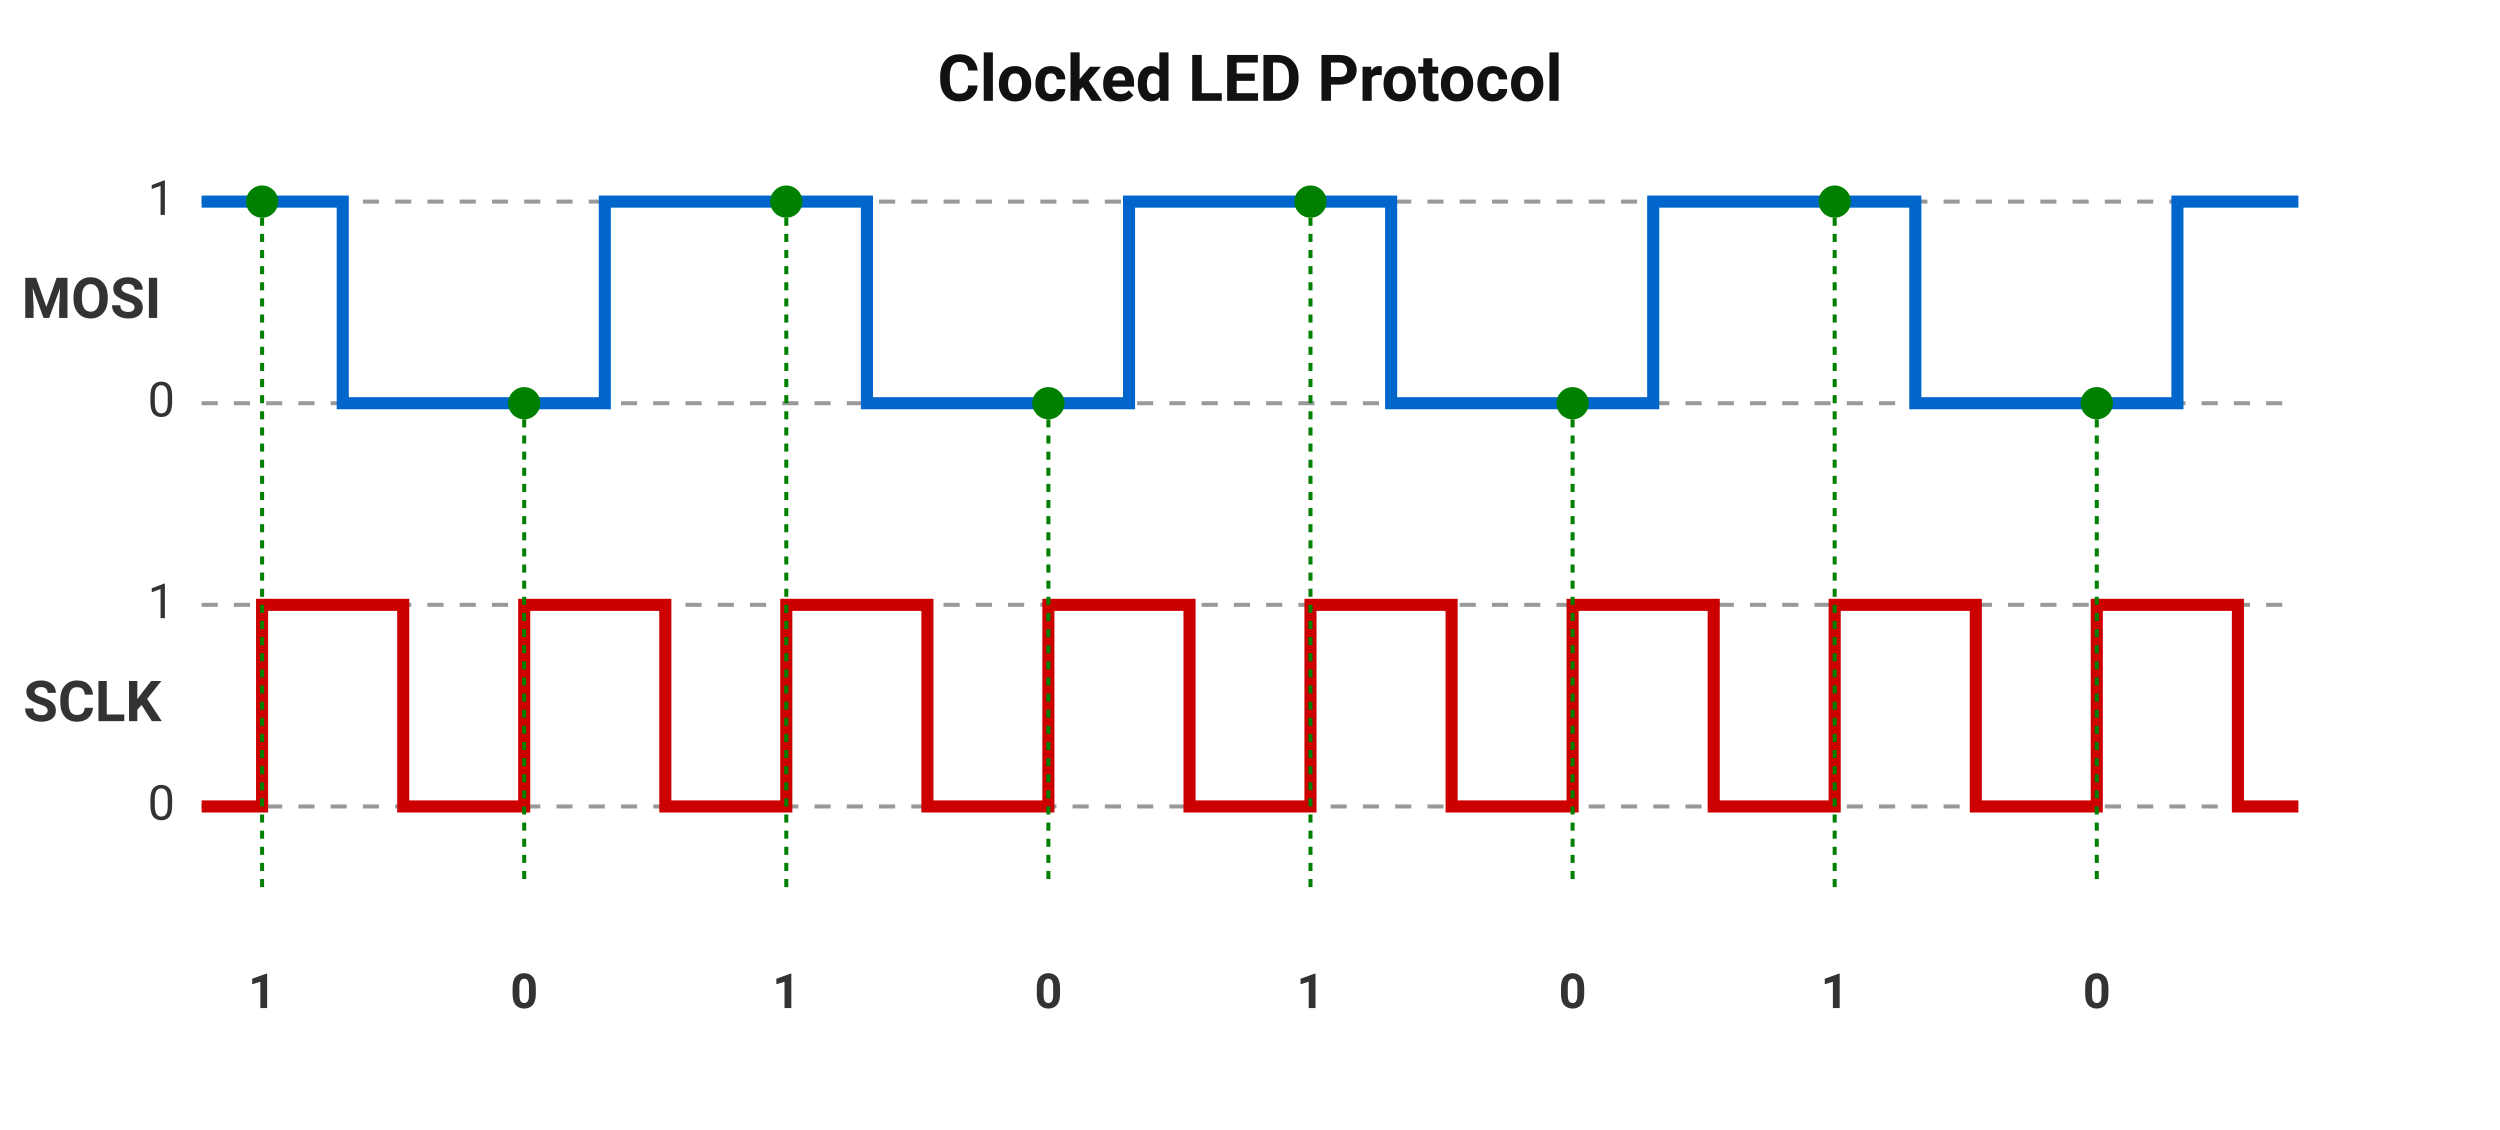
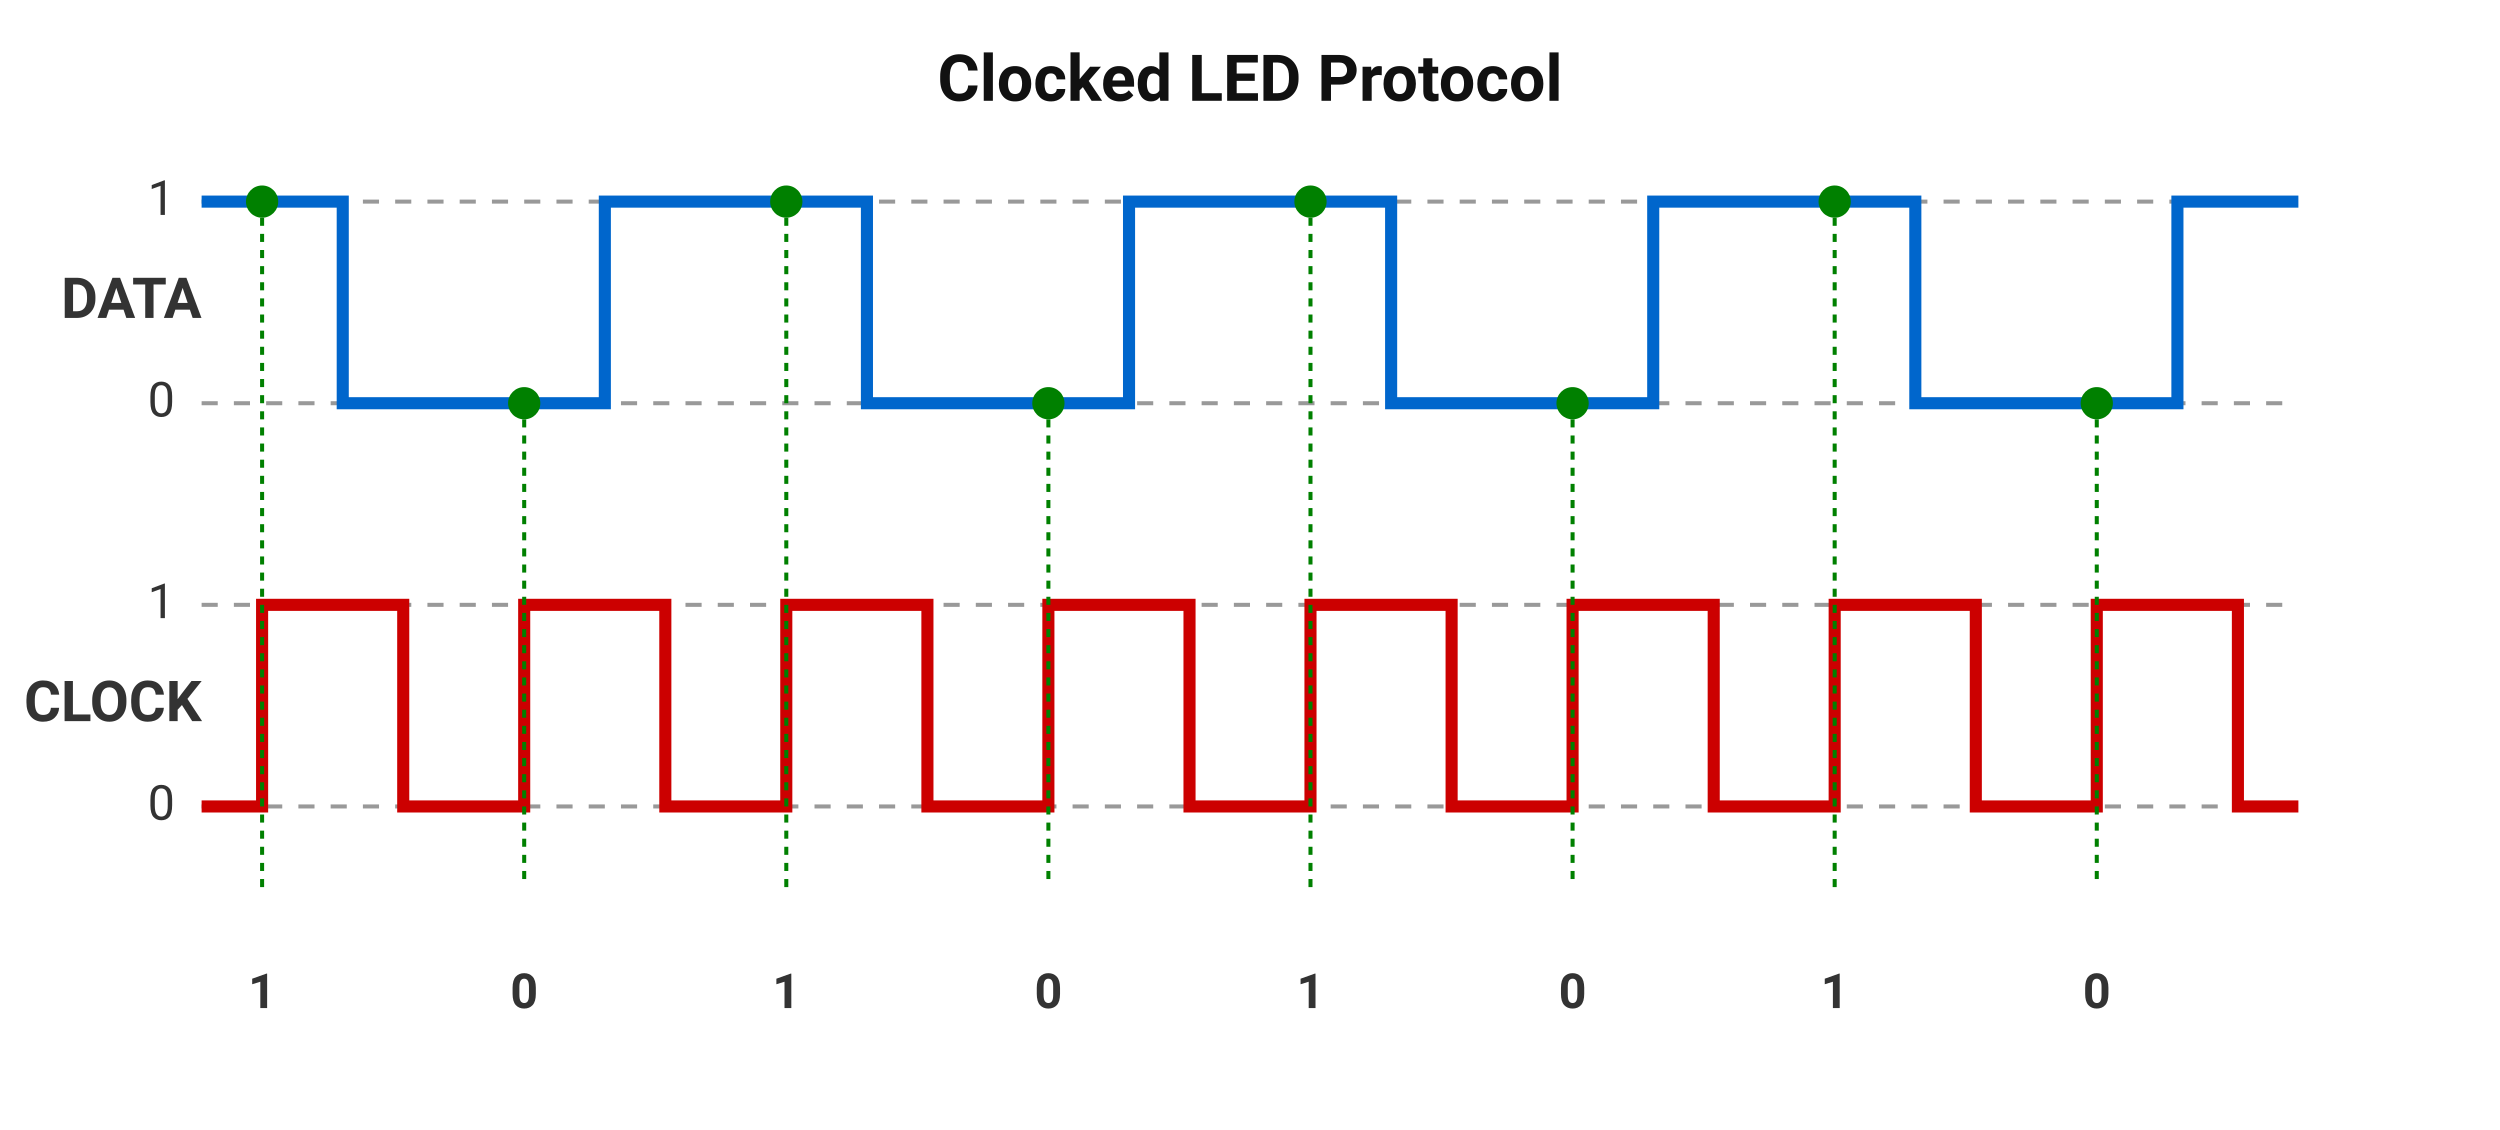
<svg xmlns="http://www.w3.org/2000/svg" width="100%" height="100%" viewBox="0 0 620 280" preserveAspectRatio="xMidYMid meet">
  <style>
    .title-text {
      font-family: -apple-system, system-ui, BlinkMacSystemFont, Roboto, Arial, sans-serif;
      font-size: 16px;
      text-anchor: middle;
      font-weight: bold;
      fill: #111;
    }
    .signal-line {
      stroke: #0066cc;
      stroke-width: 3;
      fill: none;
    }
    .clock-line {
      stroke: #cc0000;
      stroke-width: 3;
      fill: none;
    }
    .axis-line {
      stroke: #999;
      stroke-width: 1;
      stroke-dasharray: 4 4;
    }
    .signal-text {
      font-family: -apple-system, system-ui, BlinkMacSystemFont, Roboto, Arial, sans-serif;
      font-size: 14px;
      font-weight: bold;
+       text-anchor: end;
      dominant-baseline: middle;
      fill: #333;
    }
    .level-text {
      font-family: -apple-system, system-ui, BlinkMacSystemFont, Roboto, Arial, sans-serif;
      font-size: 12px;
      text-anchor: middle;
      dominant-baseline: middle;
      fill: #333;
    }
    .bit-text {
      font-family: -apple-system, system-ui, BlinkMacSystemFont, Roboto, Arial, sans-serif;
      font-size: 12px;
      text-anchor: middle;
      font-weight: bold;
      fill: #333;
    }
    .sample-point {
      fill: green;
      stroke: none;
    }
    .sample-line {
      stroke: green;
      stroke-width: 1;
      stroke-dasharray: 2 2;
    }
  </style>
  <text x="310" y="25" class="title-text">Clocked LED Protocol</text>
-   <text x="40" y="75" class="signal-text" text-anchor="end">MOSI</text>
-   <text x="40" y="175" class="signal-text" text-anchor="end">SCLK</text>
+   <text x="50" y="75" class="signal-text">DATA</text>
+   <text x="50" y="175" class="signal-text">CLOCK</text>
  <line x1="50" y1="50" x2="570" y2="50" class="axis-line" />
  <line x1="50" y1="100" x2="570" y2="100" class="axis-line" />
  <line x1="50" y1="150" x2="570" y2="150" class="axis-line" />
  <line x1="50" y1="200" x2="570" y2="200" class="axis-line" />
  <text x="40" y="50" class="level-text" text-anchor="end">1</text>
  <text x="40" y="100" class="level-text" text-anchor="end">0</text>
  <text x="40" y="150" class="level-text" text-anchor="end">1</text>
  <text x="40" y="200" class="level-text" text-anchor="end">0</text>
  <path d="M 50,50            H 85 V 100 H 150 V 50 H 215 V 100 H 280 V 50 H 345 V 100 H 410 V 50 H 475 V 100 H 540 V 50 H 570" class="signal-line" />
  <path d="M 50,200            H 65 V 150 H 100 V 200 H 130 V 150 H 165 V 200 H 195 V 150 H 230 V 200            H 260 V 150 H 295 V 200 H 325 V 150 H 360 V 200 H 390 V 150 H 425 V 200            H 455 V 150 H 490 V 200 H 520 V 150 H 555 V 200 H 570" class="clock-line" />
  <text x="65" y="250" class="bit-text">1</text>
  <text x="130" y="250" class="bit-text">0</text>
  <text x="195" y="250" class="bit-text">1</text>
  <text x="260" y="250" class="bit-text">0</text>
  <text x="325" y="250" class="bit-text">1</text>
  <text x="390" y="250" class="bit-text">0</text>
  <text x="455" y="250" class="bit-text">1</text>
  <text x="520" y="250" class="bit-text">0</text>
  <circle cx="65" cy="50" r="4" class="sample-point" />
  <circle cx="130" cy="100" r="4" class="sample-point" />
  <circle cx="195" cy="50" r="4" class="sample-point" />
  <circle cx="260" cy="100" r="4" class="sample-point" />
  <circle cx="325" cy="50" r="4" class="sample-point" />
  <circle cx="390" cy="100" r="4" class="sample-point" />
  <circle cx="455" cy="50" r="4" class="sample-point" />
  <circle cx="520" cy="100" r="4" class="sample-point" />
  <line x1="65" y1="50" x2="65" y2="220" class="sample-line" />
  <line x1="130" y1="100" x2="130" y2="220" class="sample-line" />
  <line x1="195" y1="50" x2="195" y2="220" class="sample-line" />
  <line x1="260" y1="100" x2="260" y2="220" class="sample-line" />
  <line x1="325" y1="50" x2="325" y2="220" class="sample-line" />
  <line x1="390" y1="100" x2="390" y2="220" class="sample-line" />
  <line x1="455" y1="50" x2="455" y2="220" class="sample-line" />
  <line x1="520" y1="100" x2="520" y2="220" class="sample-line" />
</svg>
